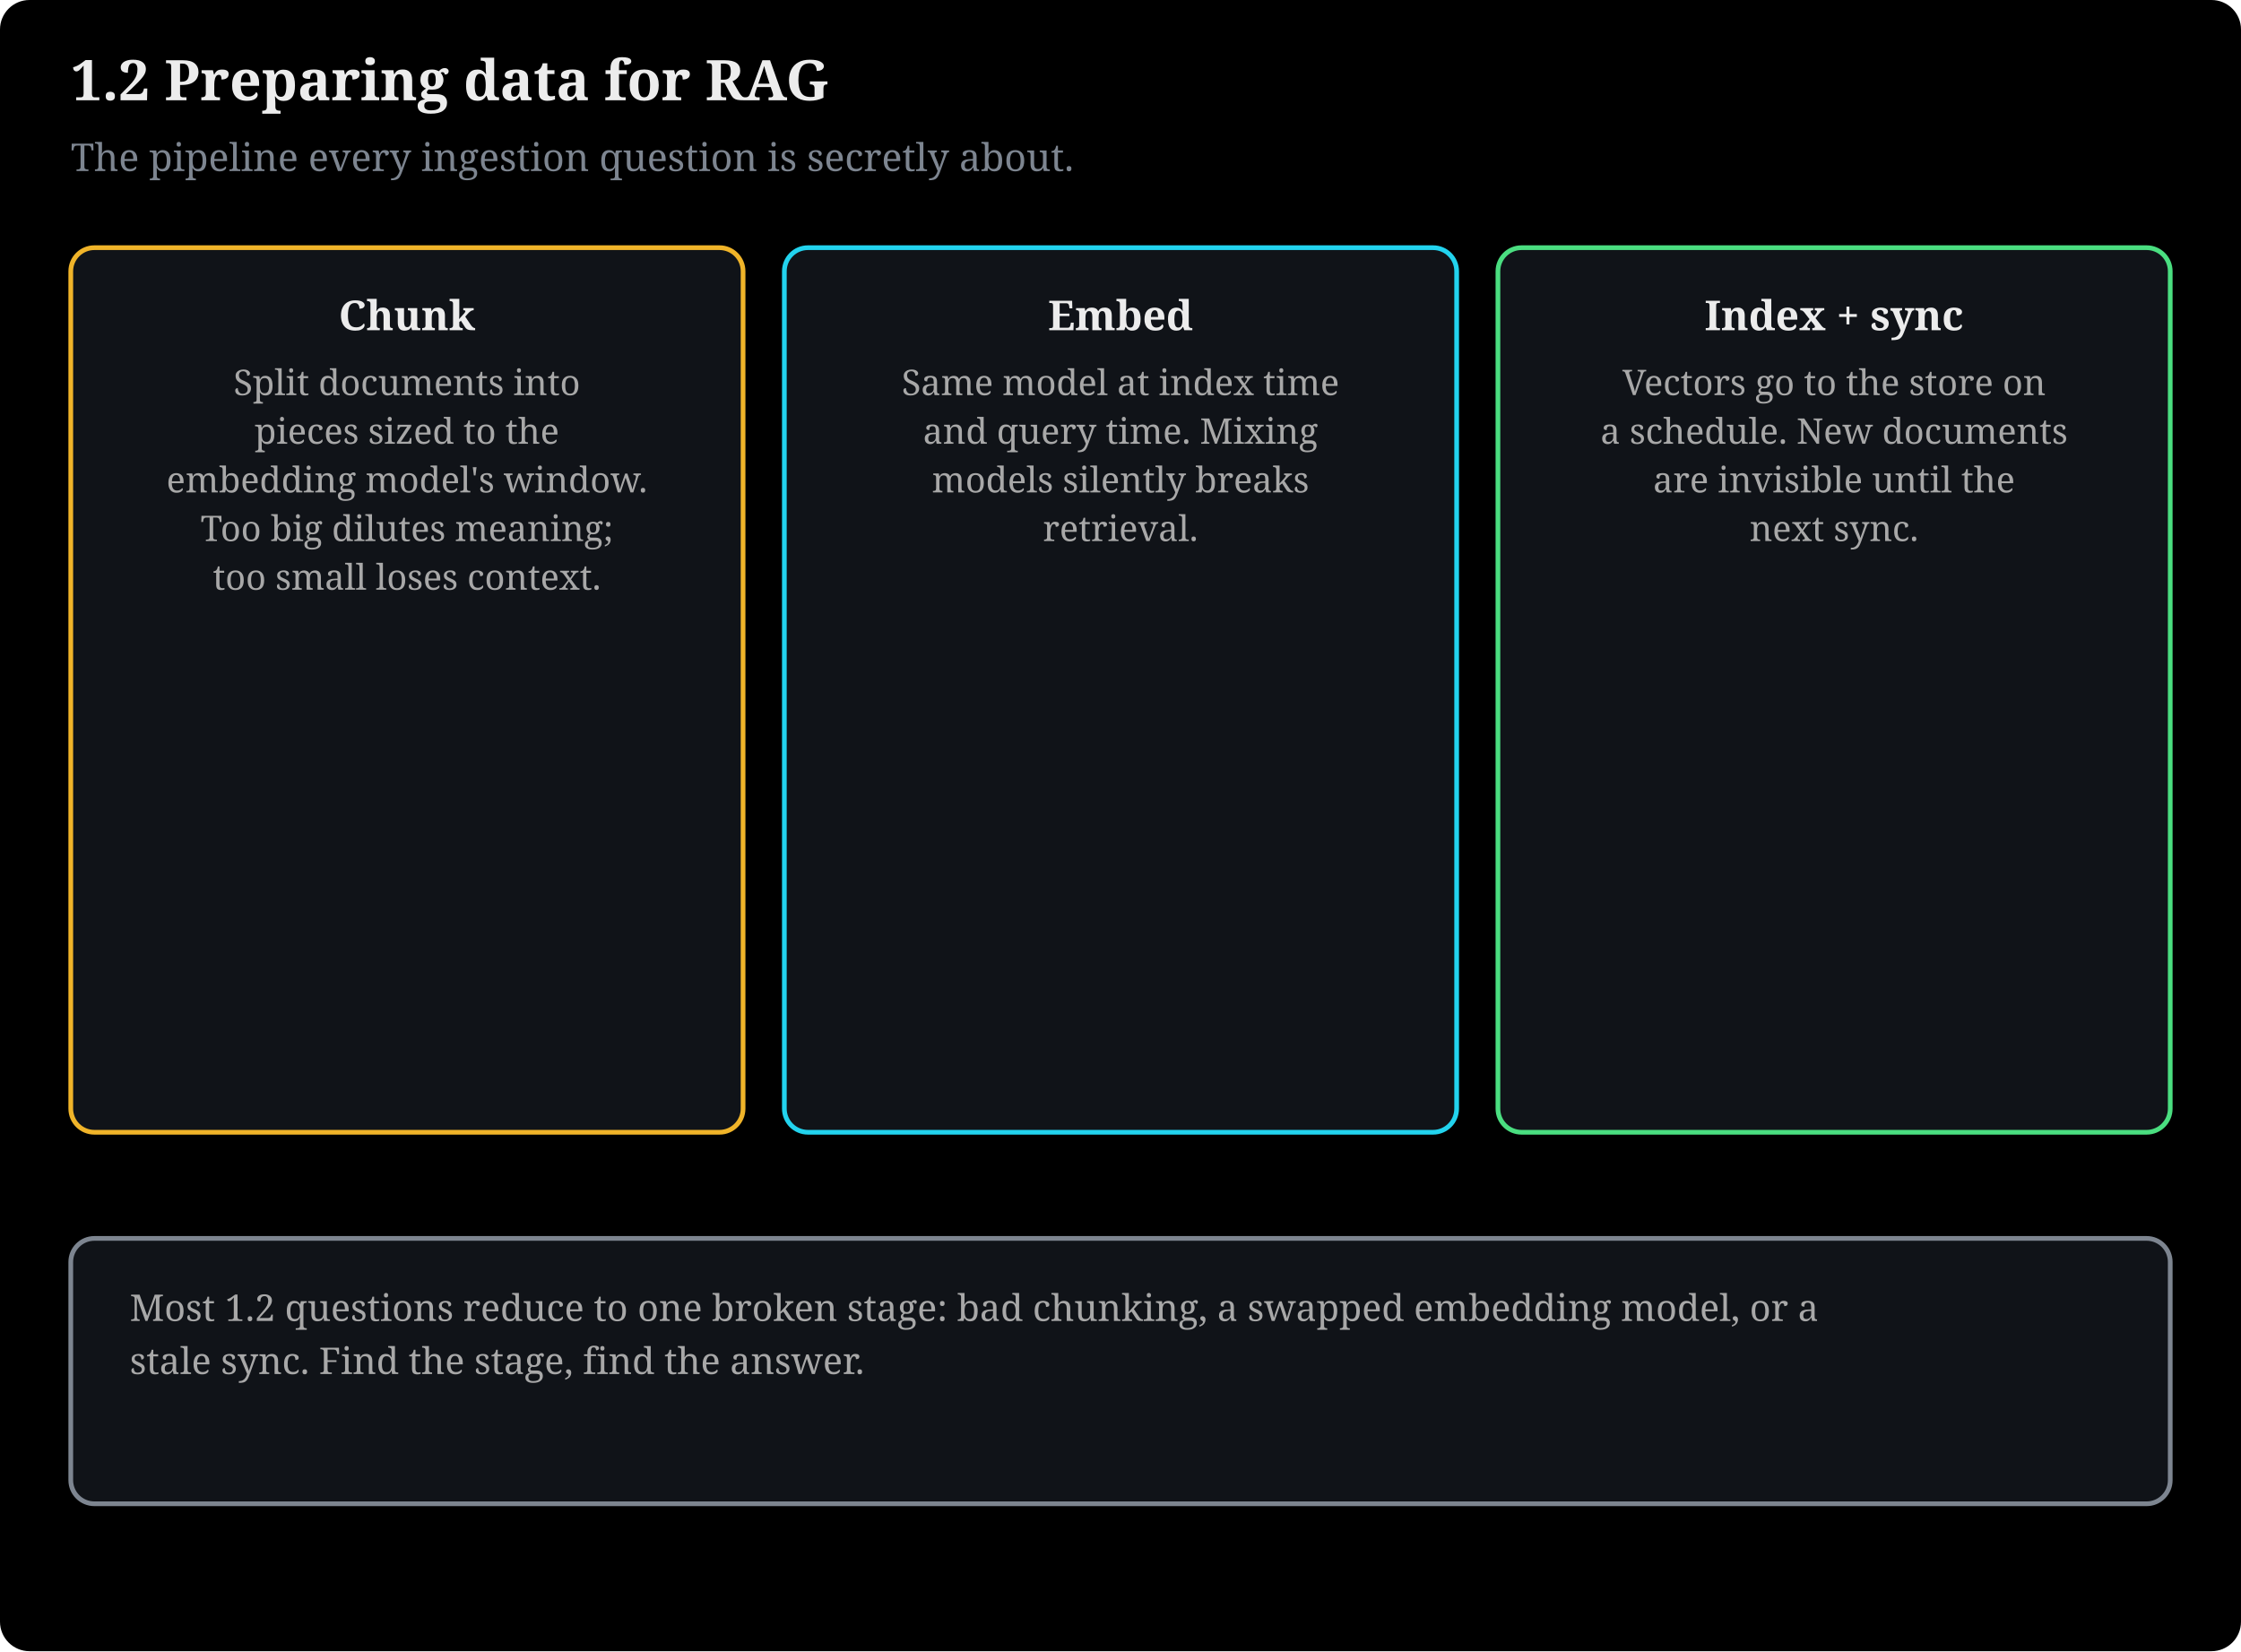
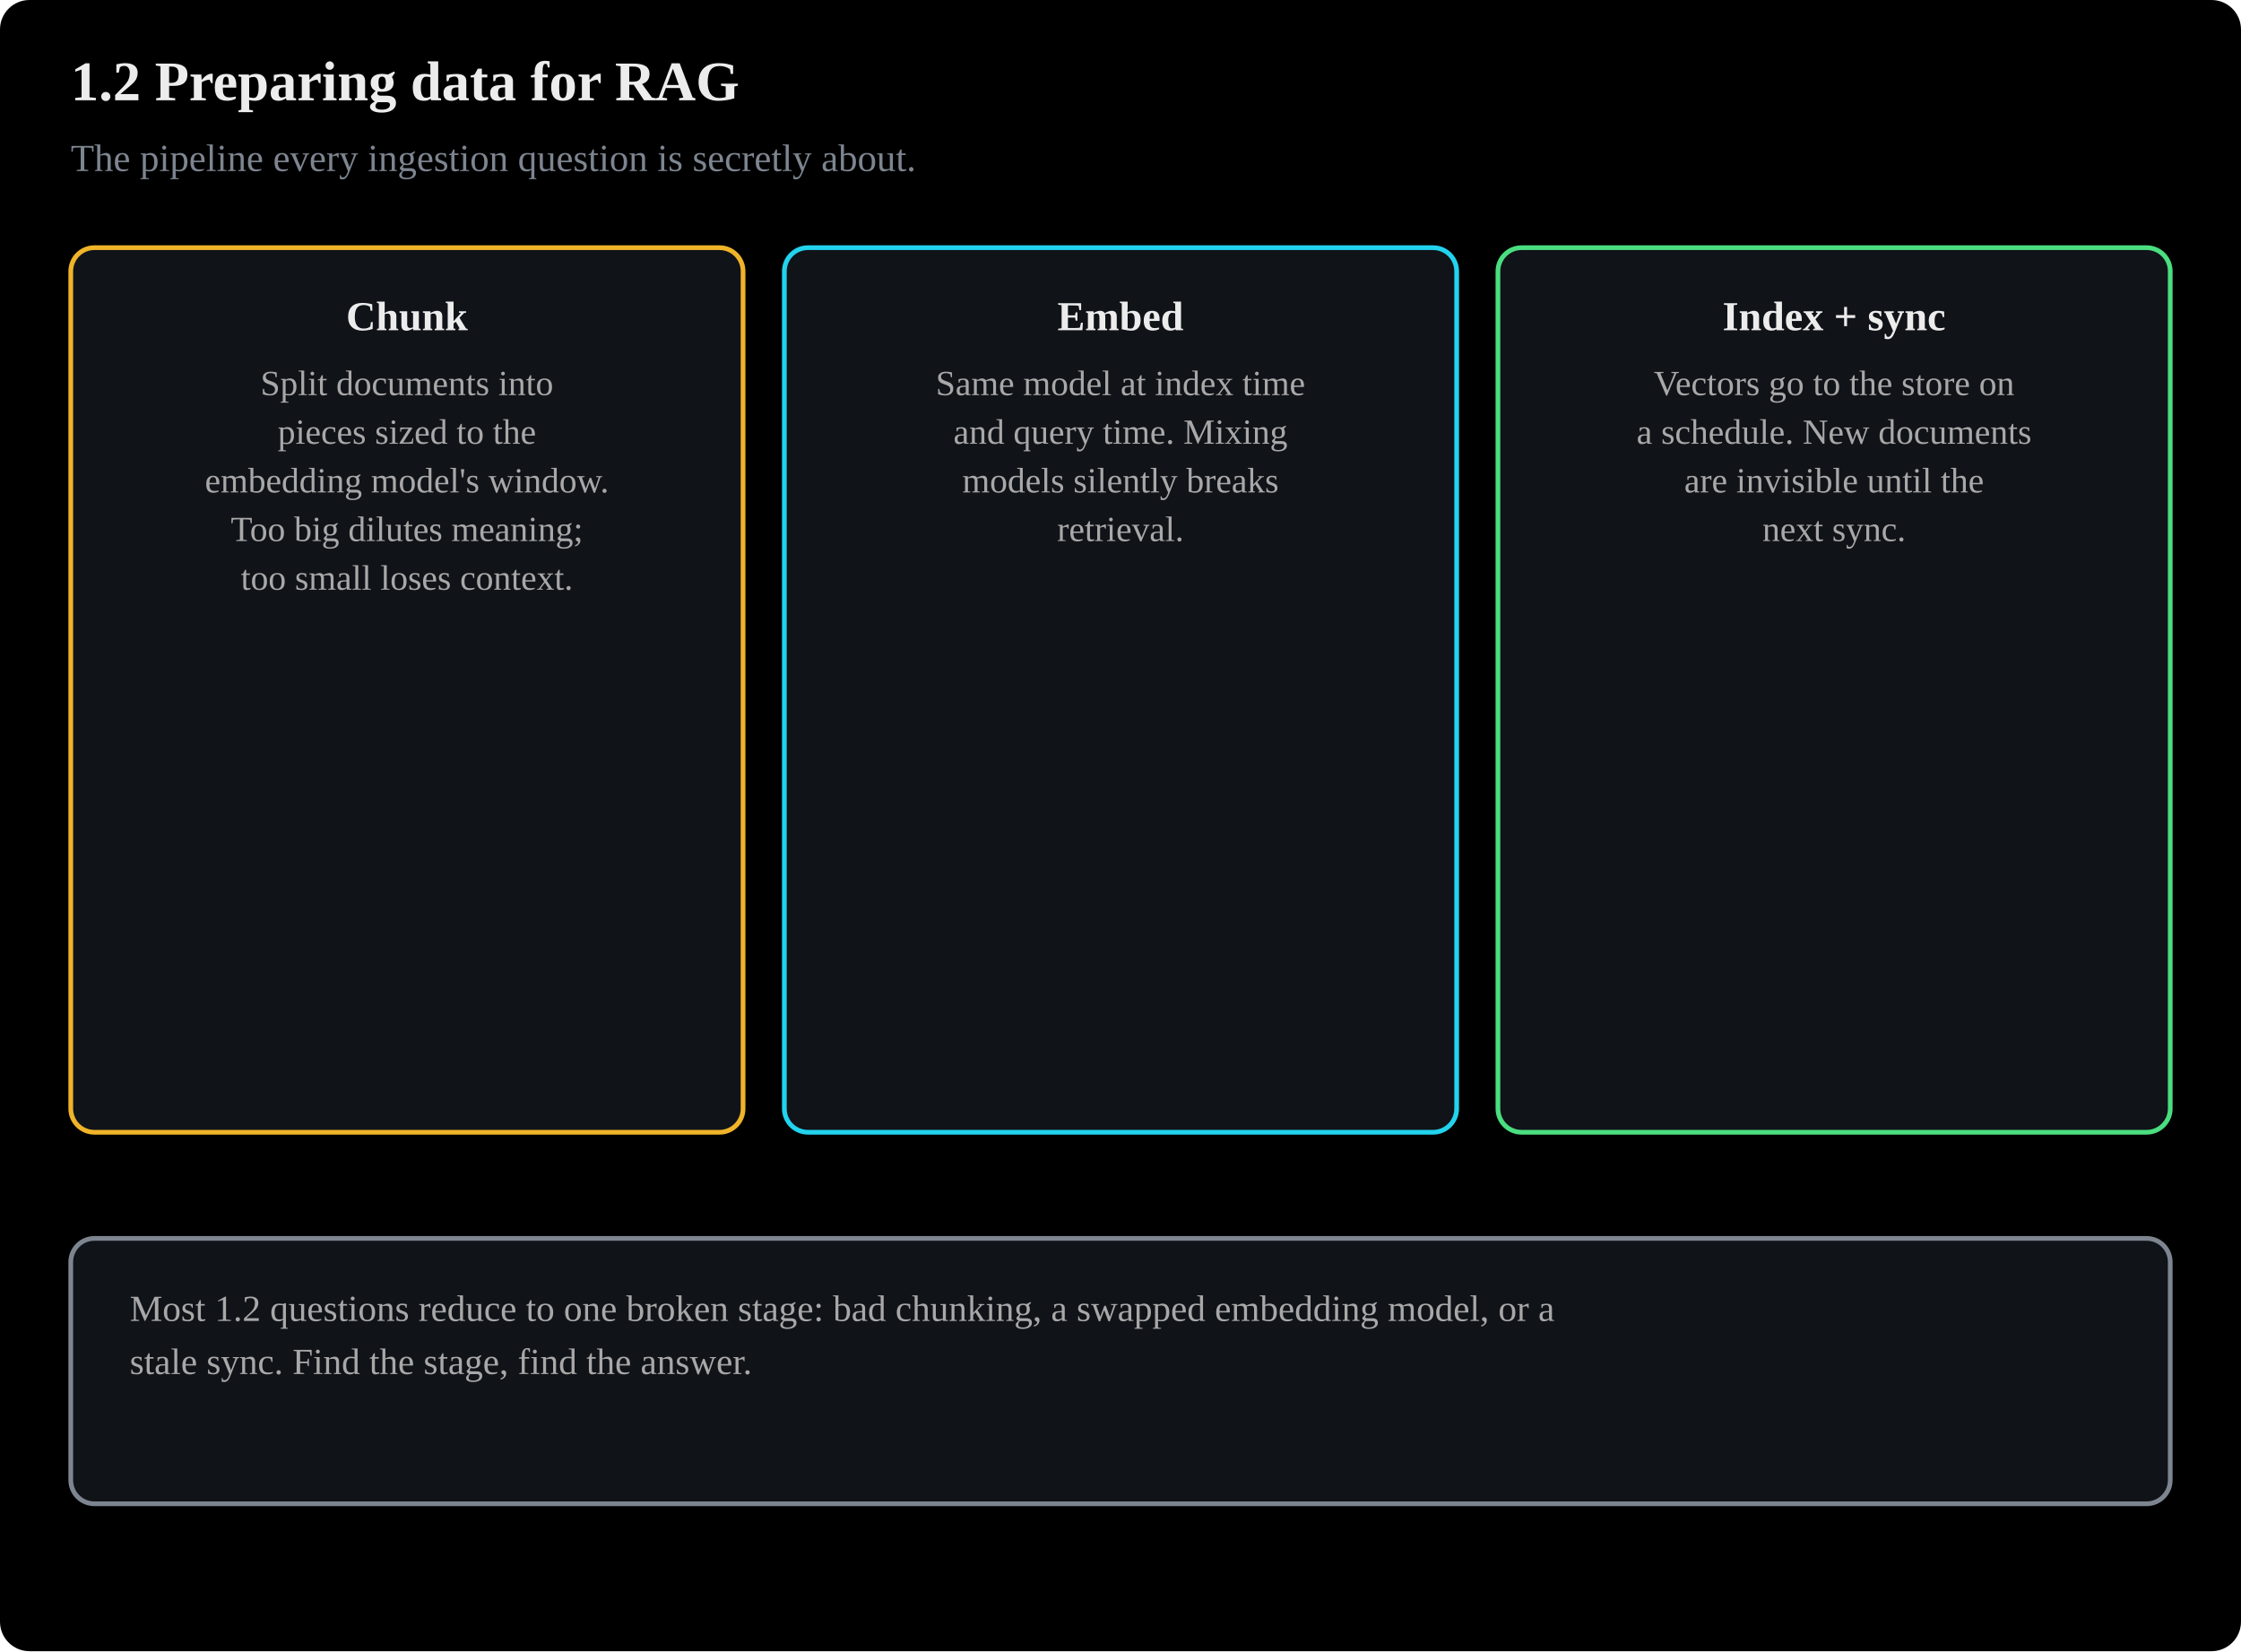
- <svg xmlns="http://www.w3.org/2000/svg" viewBox="0 0 760 560" width="100%" style="max-width:780px" font-family="Charis SIL, Georgia, serif" role="img">
+ <svg xmlns="http://www.w3.org/2000/svg" viewBox="0 0 760 560" width="100%" style="max-width:780px" font-family="Anthropic Sans, Inter, Source Sans 3, IBM Plex Sans, sans-serif" role="img">
  <rect x="0" y="0" width="760" height="560" fill="#000000" rx="10" />
  <text x="24" y="34" font-size="19" font-weight="bold" fill="#ececec">1.2 Preparing data for RAG</text>
  <text x="24" y="58" font-size="13" fill="#7d8590">The pipeline every ingestion question is secretly about.</text>
  <rect x="24.0" y="84" width="228.0" height="300" rx="8" fill="#101318" stroke="#f0b429" stroke-width="1.6" />
  <text x="138.0" y="112" font-size="14" fill="#ececec" text-anchor="middle" font-weight="bold">Chunk</text>
  <text x="138.0" y="134.0" font-size="12" fill="#a8a8a8" text-anchor="middle">Split documents into</text>
  <text x="138.0" y="150.5" font-size="12" fill="#a8a8a8" text-anchor="middle">pieces sized to the</text>
  <text x="138.0" y="167.0" font-size="12" fill="#a8a8a8" text-anchor="middle">embedding model's window.</text>
  <text x="138.0" y="183.5" font-size="12" fill="#a8a8a8" text-anchor="middle">Too big dilutes meaning;</text>
  <text x="138.0" y="200.0" font-size="12" fill="#a8a8a8" text-anchor="middle">too small loses context.</text>
  <rect x="266.0" y="84" width="228.0" height="300" rx="8" fill="#101318" stroke="#22d3ee" stroke-width="1.6" />
  <text x="380.0" y="112" font-size="14" fill="#ececec" text-anchor="middle" font-weight="bold">Embed</text>
  <text x="380.0" y="134.0" font-size="12" fill="#a8a8a8" text-anchor="middle">Same model at index time</text>
  <text x="380.0" y="150.5" font-size="12" fill="#a8a8a8" text-anchor="middle">and query time. Mixing</text>
  <text x="380.0" y="167.0" font-size="12" fill="#a8a8a8" text-anchor="middle">models silently breaks</text>
  <text x="380.0" y="183.5" font-size="12" fill="#a8a8a8" text-anchor="middle">retrieval.</text>
  <rect x="508.0" y="84" width="228.0" height="300" rx="8" fill="#101318" stroke="#4ade80" stroke-width="1.6" />
  <text x="622.0" y="112" font-size="14" fill="#ececec" text-anchor="middle" font-weight="bold">Index + sync</text>
  <text x="622.0" y="134.0" font-size="12" fill="#a8a8a8" text-anchor="middle">Vectors go to the store on</text>
  <text x="622.0" y="150.5" font-size="12" fill="#a8a8a8" text-anchor="middle">a schedule. New documents</text>
  <text x="622.0" y="167.0" font-size="12" fill="#a8a8a8" text-anchor="middle">are invisible until the</text>
  <text x="622.0" y="183.5" font-size="12" fill="#a8a8a8" text-anchor="middle">next sync.</text>
  <rect x="24" y="420" width="712" height="90" rx="8" fill="#101318" stroke="#7d8590" stroke-width="1.6" />
  <text x="44" y="448" font-size="12.5" fill="#a8a8a8" text-anchor="start">Most 1.2 questions reduce to one broken stage: bad chunking, a swapped embedding model, or a</text>
  <text x="44" y="466" font-size="12.5" fill="#a8a8a8" text-anchor="start">stale sync. Find the stage, find the answer.</text>
</svg>
